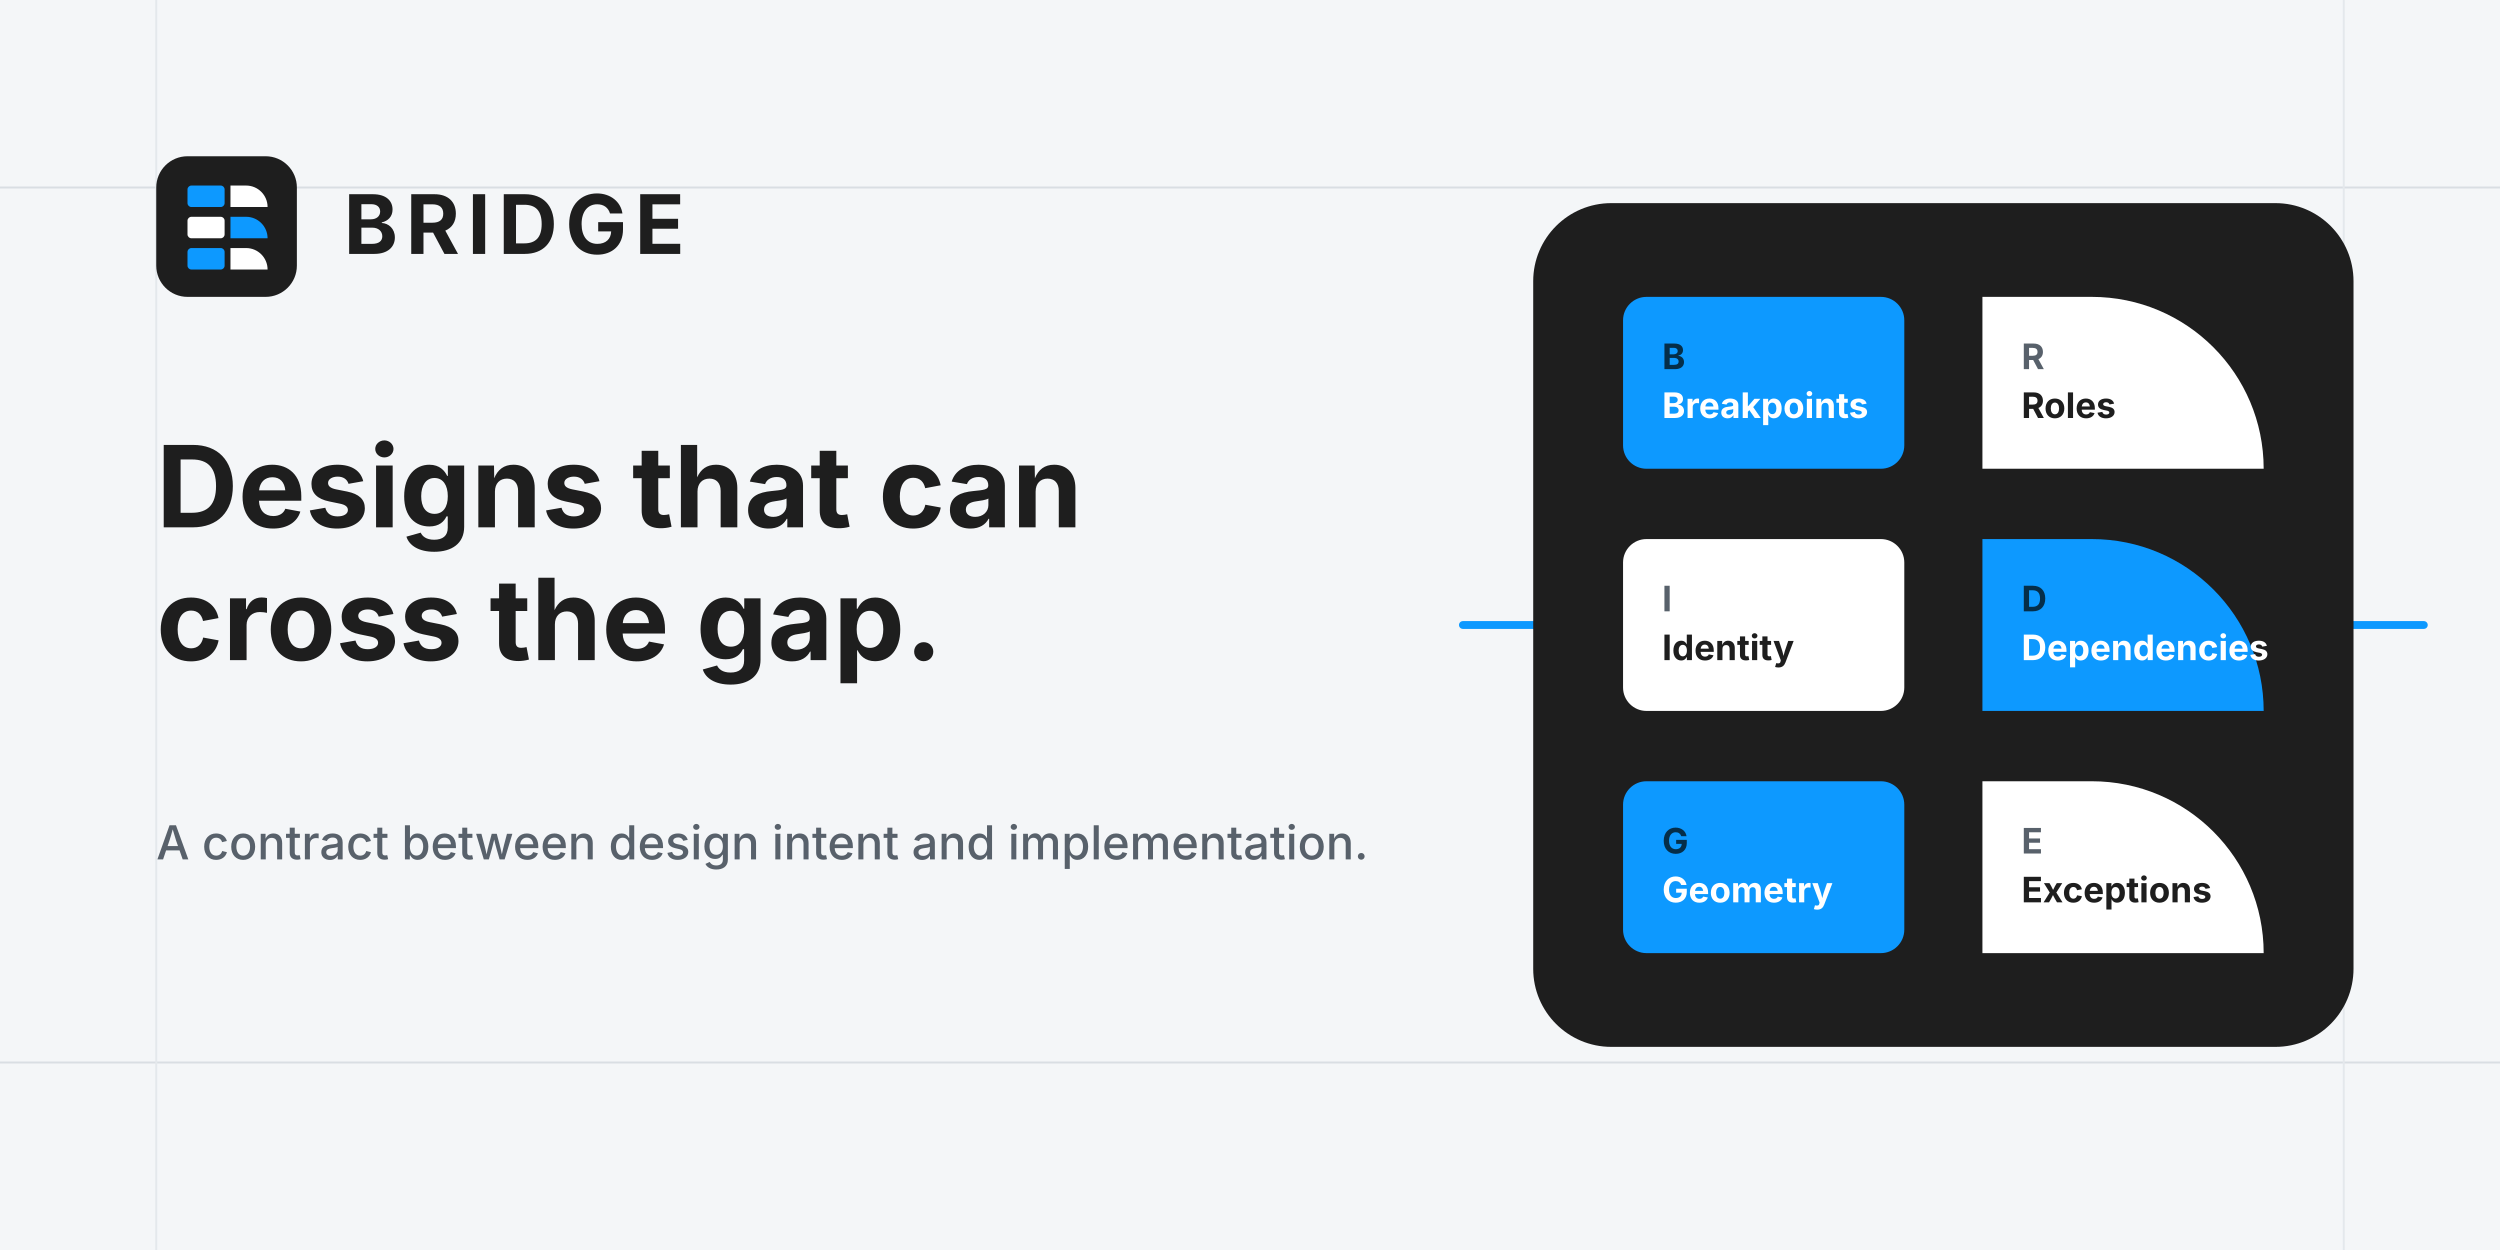
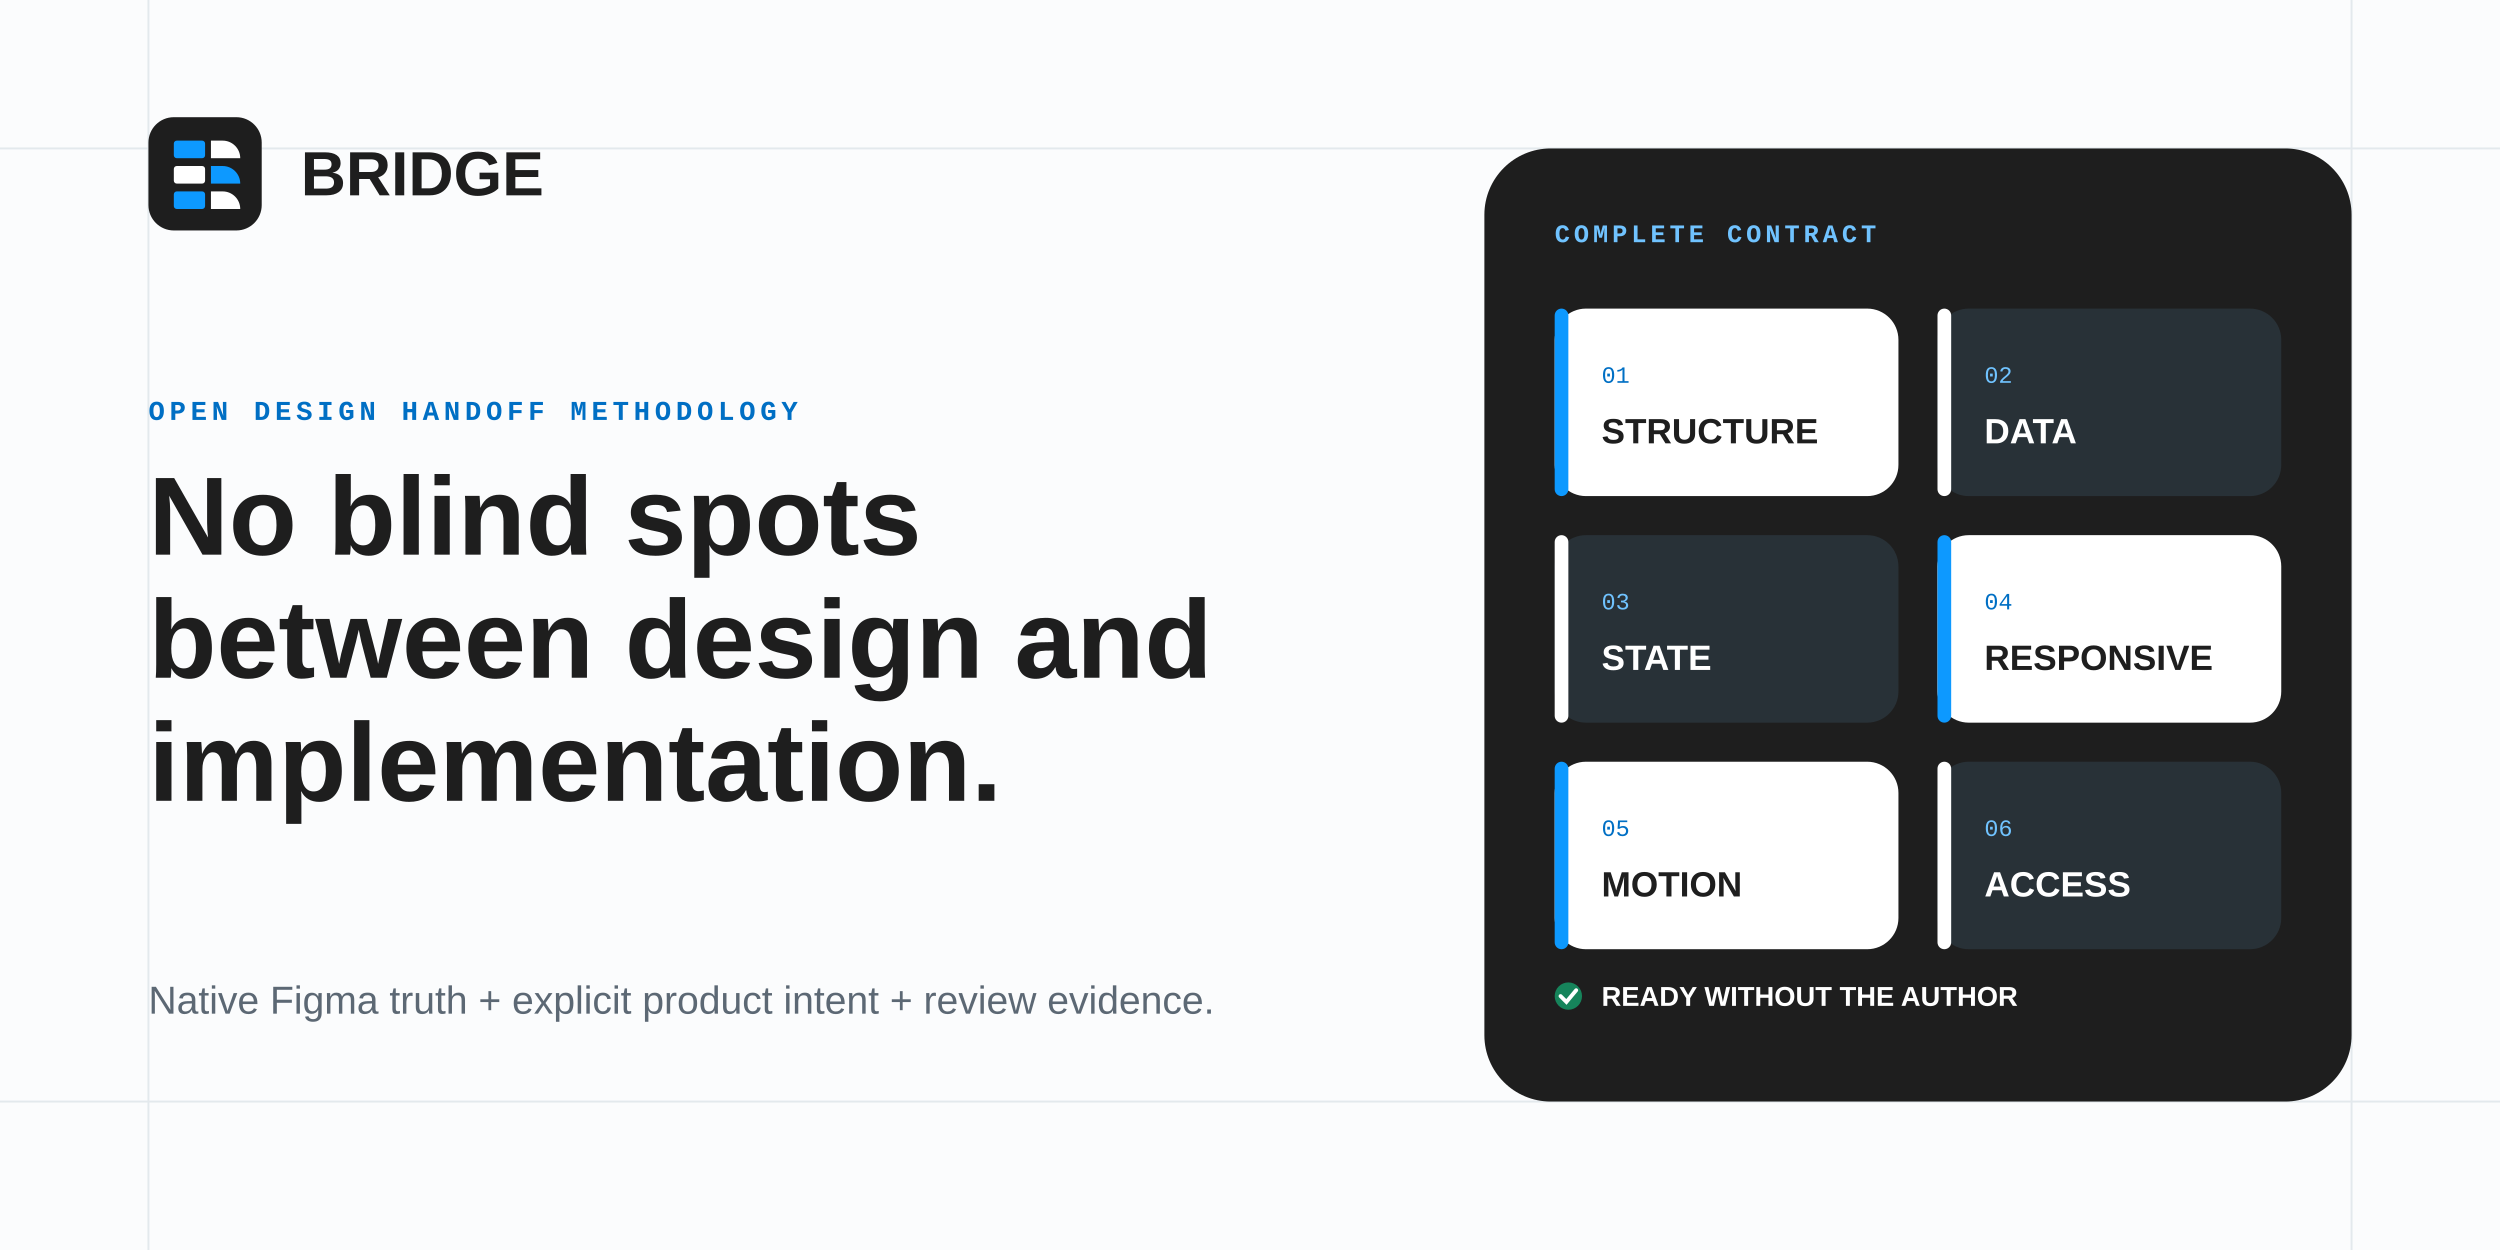
<svg xmlns="http://www.w3.org/2000/svg" viewBox="0 0 1280 640" role="img" aria-labelledby="title desc">
-   <rect width="1280" height="640" fill="#F4F6F8" />
-   <path d="M0 96H1280M0 544H1280" stroke="#D9DEE3" />
-   <path d="M80 0V640M1200 0V640" stroke="#E4E8EC" />
-   <g transform="translate(80 80)">
-     <rect width="72" height="72" rx="16" fill="#1E1E1E" />
-     <rect x="16" y="15" width="19" height="11" rx="2" fill="#0D99FF" />
-     <path d="M38 15h8a11 11 0 0 1 11 11H38V15Z" fill="#FFFFFF" />
-     <rect x="16" y="31" width="19" height="11" rx="2" fill="#FFFFFF" />
-     <path d="M38 31h8a11 11 0 0 1 11 11H38V31Z" fill="#0D99FF" />
-     <rect x="16" y="47" width="19" height="11" rx="2" fill="#0D99FF" />
-     <path d="M38 47h8a11 11 0 0 1 11 11H38V47Z" fill="#FFFFFF" />
-     <text x="96" y="50" fill="#1E1E1E" font-family="Inter, Arial, Helvetica, sans-serif" font-size="42" font-weight="750" letter-spacing="4">BRIDGE</text>
+   <rect width="1280" height="640" fill="#FBFCFD" />
+   <path d="M0 76H1280M0 564H1280M76 0V640M1204 0V640" stroke="#E3E9ED" />
+   <g transform="translate(76 60)" font-family="Arial, sans-serif">
+     <g>
+       <rect width="58" height="58" rx="13" fill="#1E1E1E" />
+       <rect x="13" y="12" width="16" height="9" rx="1.5" fill="#0D99FF" />
+       <path d="M32 12h6a9 9 0 0 1 9 9H32V12Z" fill="#FFFFFF" />
+       <rect x="13" y="25" width="16" height="9" rx="1.5" fill="#FFFFFF" />
+       <path d="M32 25h6a9 9 0 0 1 9 9H32V25Z" fill="#0D99FF" />
+       <rect x="13" y="38" width="16" height="9" rx="1.5" fill="#0D99FF" />
+       <path d="M32 38h6a9 9 0 0 1 9 9H32V38Z" fill="#FFFFFF" />
+       <text x="78" y="40" fill="#1E1E1E" font-size="32" font-weight="700">BRIDGE</text>
+     </g>
+     <text x="0" y="155" fill="#006FC4" font-family="Courier New, monospace" font-size="14" font-weight="700" letter-spacing="2.4">OPEN DESIGN HANDOFF METHODOLOGY</text>
+     <text x="0" y="224" fill="#1E1E1E" font-size="57" font-weight="700">
+       <tspan x="0" dy="0">No blind spots</tspan>
+       <tspan x="0" dy="63">between design and</tspan>
+       <tspan x="0" dy="63">implementation.</tspan>
+     </text>
+     <text x="0" y="459" fill="#5C6874" font-size="20">Native Figma truth + explicit product intent + review evidence.</text>
  </g>
-   <text x="80" y="270" fill="#1E1E1E" font-family="Inter, Arial, Helvetica, sans-serif" font-size="58" font-weight="720">
-     <tspan x="80" dy="0">Designs that can</tspan>
-     <tspan x="80" dy="68">cross the gap.</tspan>
-   </text>
-   <text x="80" y="440" fill="#58616B" font-family="Inter, Arial, Helvetica, sans-serif" font-size="24" font-weight="450">A contract between design intent and implementation.</text>
-   <g transform="translate(785 104)" font-family="Inter, Arial, Helvetica, sans-serif">
-     <path d="M-36 216H30M390 216H456" stroke="#0D99FF" stroke-width="4" stroke-linecap="round" />
-     <rect width="420" height="432" rx="40" fill="#1E1E1E" />
-     <g transform="translate(46 48)" font-size="18" font-weight="650">
+   <g transform="translate(760 76)" font-family="Arial, sans-serif">
+     <rect width="444" height="488" rx="34" fill="#1E1E1E" />
+     <text x="36" y="48" fill="#70C3FF" font-family="Courier New, monospace" font-size="13" font-weight="700" letter-spacing="2">COMPLETE CONTRACT</text>
+     <g transform="translate(36 82)">
      <g>
-         <rect width="144" height="88" rx="12" fill="#0D99FF" />
-         <text x="20" y="37" fill="#052E49">B</text>
-         <text x="20" y="62" fill="#FFFFFF">Breakpoints</text>
+         <rect width="176" height="96" rx="16" fill="#FFFFFF" />
+         <rect width="7" height="96" rx="3.5" fill="#0D99FF" />
+         <text x="24" y="38" fill="#006FC4" font-family="Courier New, monospace" font-size="12">01</text>
+         <text x="24" y="69" fill="#1E1E1E" font-size="18" font-weight="700">STRUCTURE</text>
      </g>
-       <g transform="translate(184 0)">
-         <path d="M0 0h56c48.601 0 88 39.399 88 88H0V0Z" fill="#FFFFFF" />
-         <text x="20" y="37" fill="#58616B">R</text>
-         <text x="20" y="62" fill="#1E1E1E">Roles</text>
+       <g transform="translate(196)">
+         <rect width="176" height="96" rx="16" fill="#283137" />
+         <rect width="7" height="96" rx="3.5" fill="#FFFFFF" />
+         <text x="24" y="38" fill="#70C3FF" font-family="Courier New, monospace" font-size="12">02</text>
+         <text x="24" y="69" fill="#FFFFFF" font-size="18" font-weight="700">DATA</text>
      </g>
-       <g transform="translate(0 124)">
-         <rect width="144" height="88" rx="12" fill="#FFFFFF" />
-         <text x="20" y="37" fill="#58616B">I</text>
-         <text x="20" y="62" fill="#1E1E1E">Identity</text>
+       <g transform="translate(0 116)">
+         <rect width="176" height="96" rx="16" fill="#283137" />
+         <rect width="7" height="96" rx="3.5" fill="#FFFFFF" />
+         <text x="24" y="38" fill="#70C3FF" font-family="Courier New, monospace" font-size="12">03</text>
+         <text x="24" y="69" fill="#FFFFFF" font-size="18" font-weight="700">STATE</text>
      </g>
-       <g transform="translate(184 124)">
-         <path d="M0 0h56c48.601 0 88 39.399 88 88H0V0Z" fill="#0D99FF" />
-         <text x="20" y="37" fill="#052E49">D</text>
-         <text x="20" y="62" fill="#FFFFFF">Dependencies</text>
+       <g transform="translate(196 116)">
+         <rect width="176" height="96" rx="16" fill="#FFFFFF" />
+         <rect width="7" height="96" rx="3.5" fill="#0D99FF" />
+         <text x="24" y="38" fill="#006FC4" font-family="Courier New, monospace" font-size="12">04</text>
+         <text x="24" y="69" fill="#1E1E1E" font-size="18" font-weight="700">RESPONSIVE</text>
      </g>
-       <g transform="translate(0 248)">
-         <rect width="144" height="88" rx="12" fill="#0D99FF" />
-         <text x="20" y="37" fill="#052E49">G</text>
-         <text x="20" y="62" fill="#FFFFFF">Geometry</text>
+       <g transform="translate(0 232)">
+         <rect width="176" height="96" rx="16" fill="#FFFFFF" />
+         <rect width="7" height="96" rx="3.5" fill="#0D99FF" />
+         <text x="24" y="38" fill="#006FC4" font-family="Courier New, monospace" font-size="12">05</text>
+         <text x="24" y="69" fill="#1E1E1E" font-size="18" font-weight="700">MOTION</text>
      </g>
-       <g transform="translate(184 248)">
-         <path d="M0 0h56c48.601 0 88 39.399 88 88H0V0Z" fill="#FFFFFF" />
-         <text x="20" y="37" fill="#58616B">E</text>
-         <text x="20" y="62" fill="#1E1E1E">Exceptions</text>
+       <g transform="translate(196 232)">
+         <rect width="176" height="96" rx="16" fill="#283137" />
+         <rect width="7" height="96" rx="3.5" fill="#FFFFFF" />
+         <text x="24" y="38" fill="#70C3FF" font-family="Courier New, monospace" font-size="12">06</text>
+         <text x="24" y="69" fill="#FFFFFF" font-size="18" font-weight="700">ACCESS</text>
      </g>
+     </g>
+     <g transform="translate(36 438)">
+       <circle cx="7" cy="-4" r="7" fill="#16845B" />
+       <path d="M3 -4l3 3 5-6" fill="none" stroke="#FFFFFF" stroke-width="2" stroke-linecap="round" />
+       <text x="24" y="1" fill="#FFFFFF" font-size="14" font-weight="700">READY WITHOUT THE AUTHOR</text>
    </g>
  </g>
</svg>
